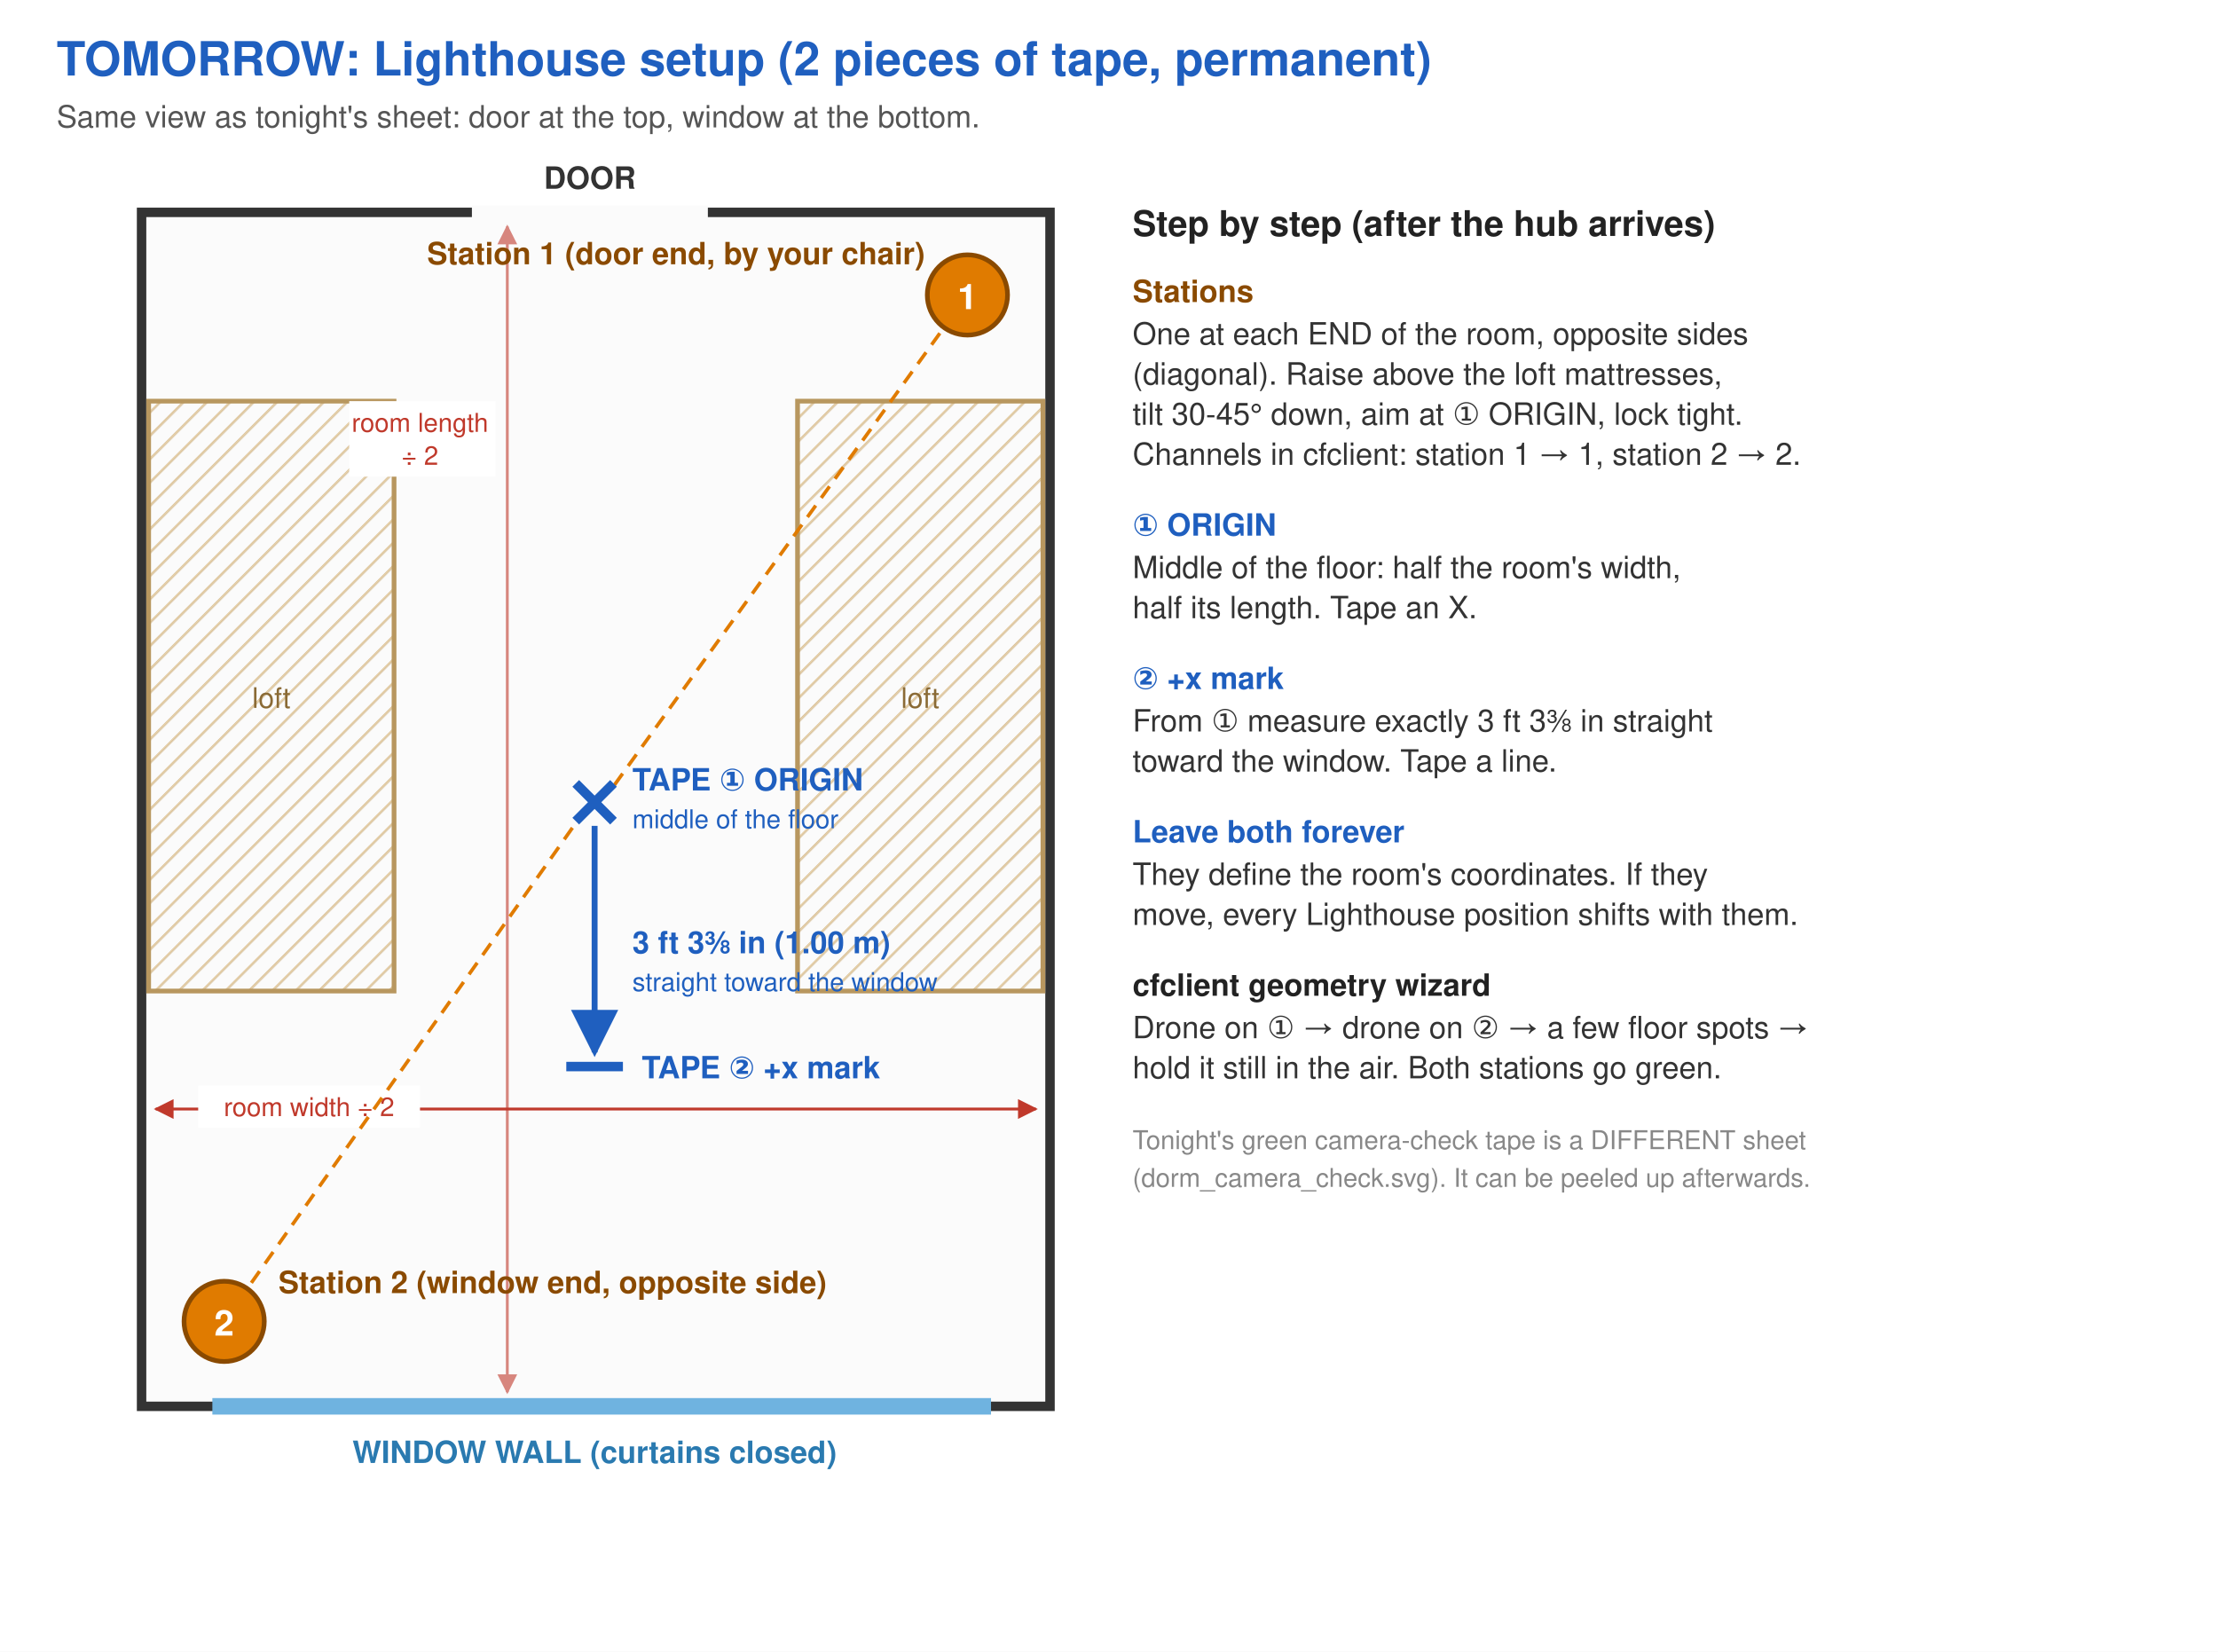
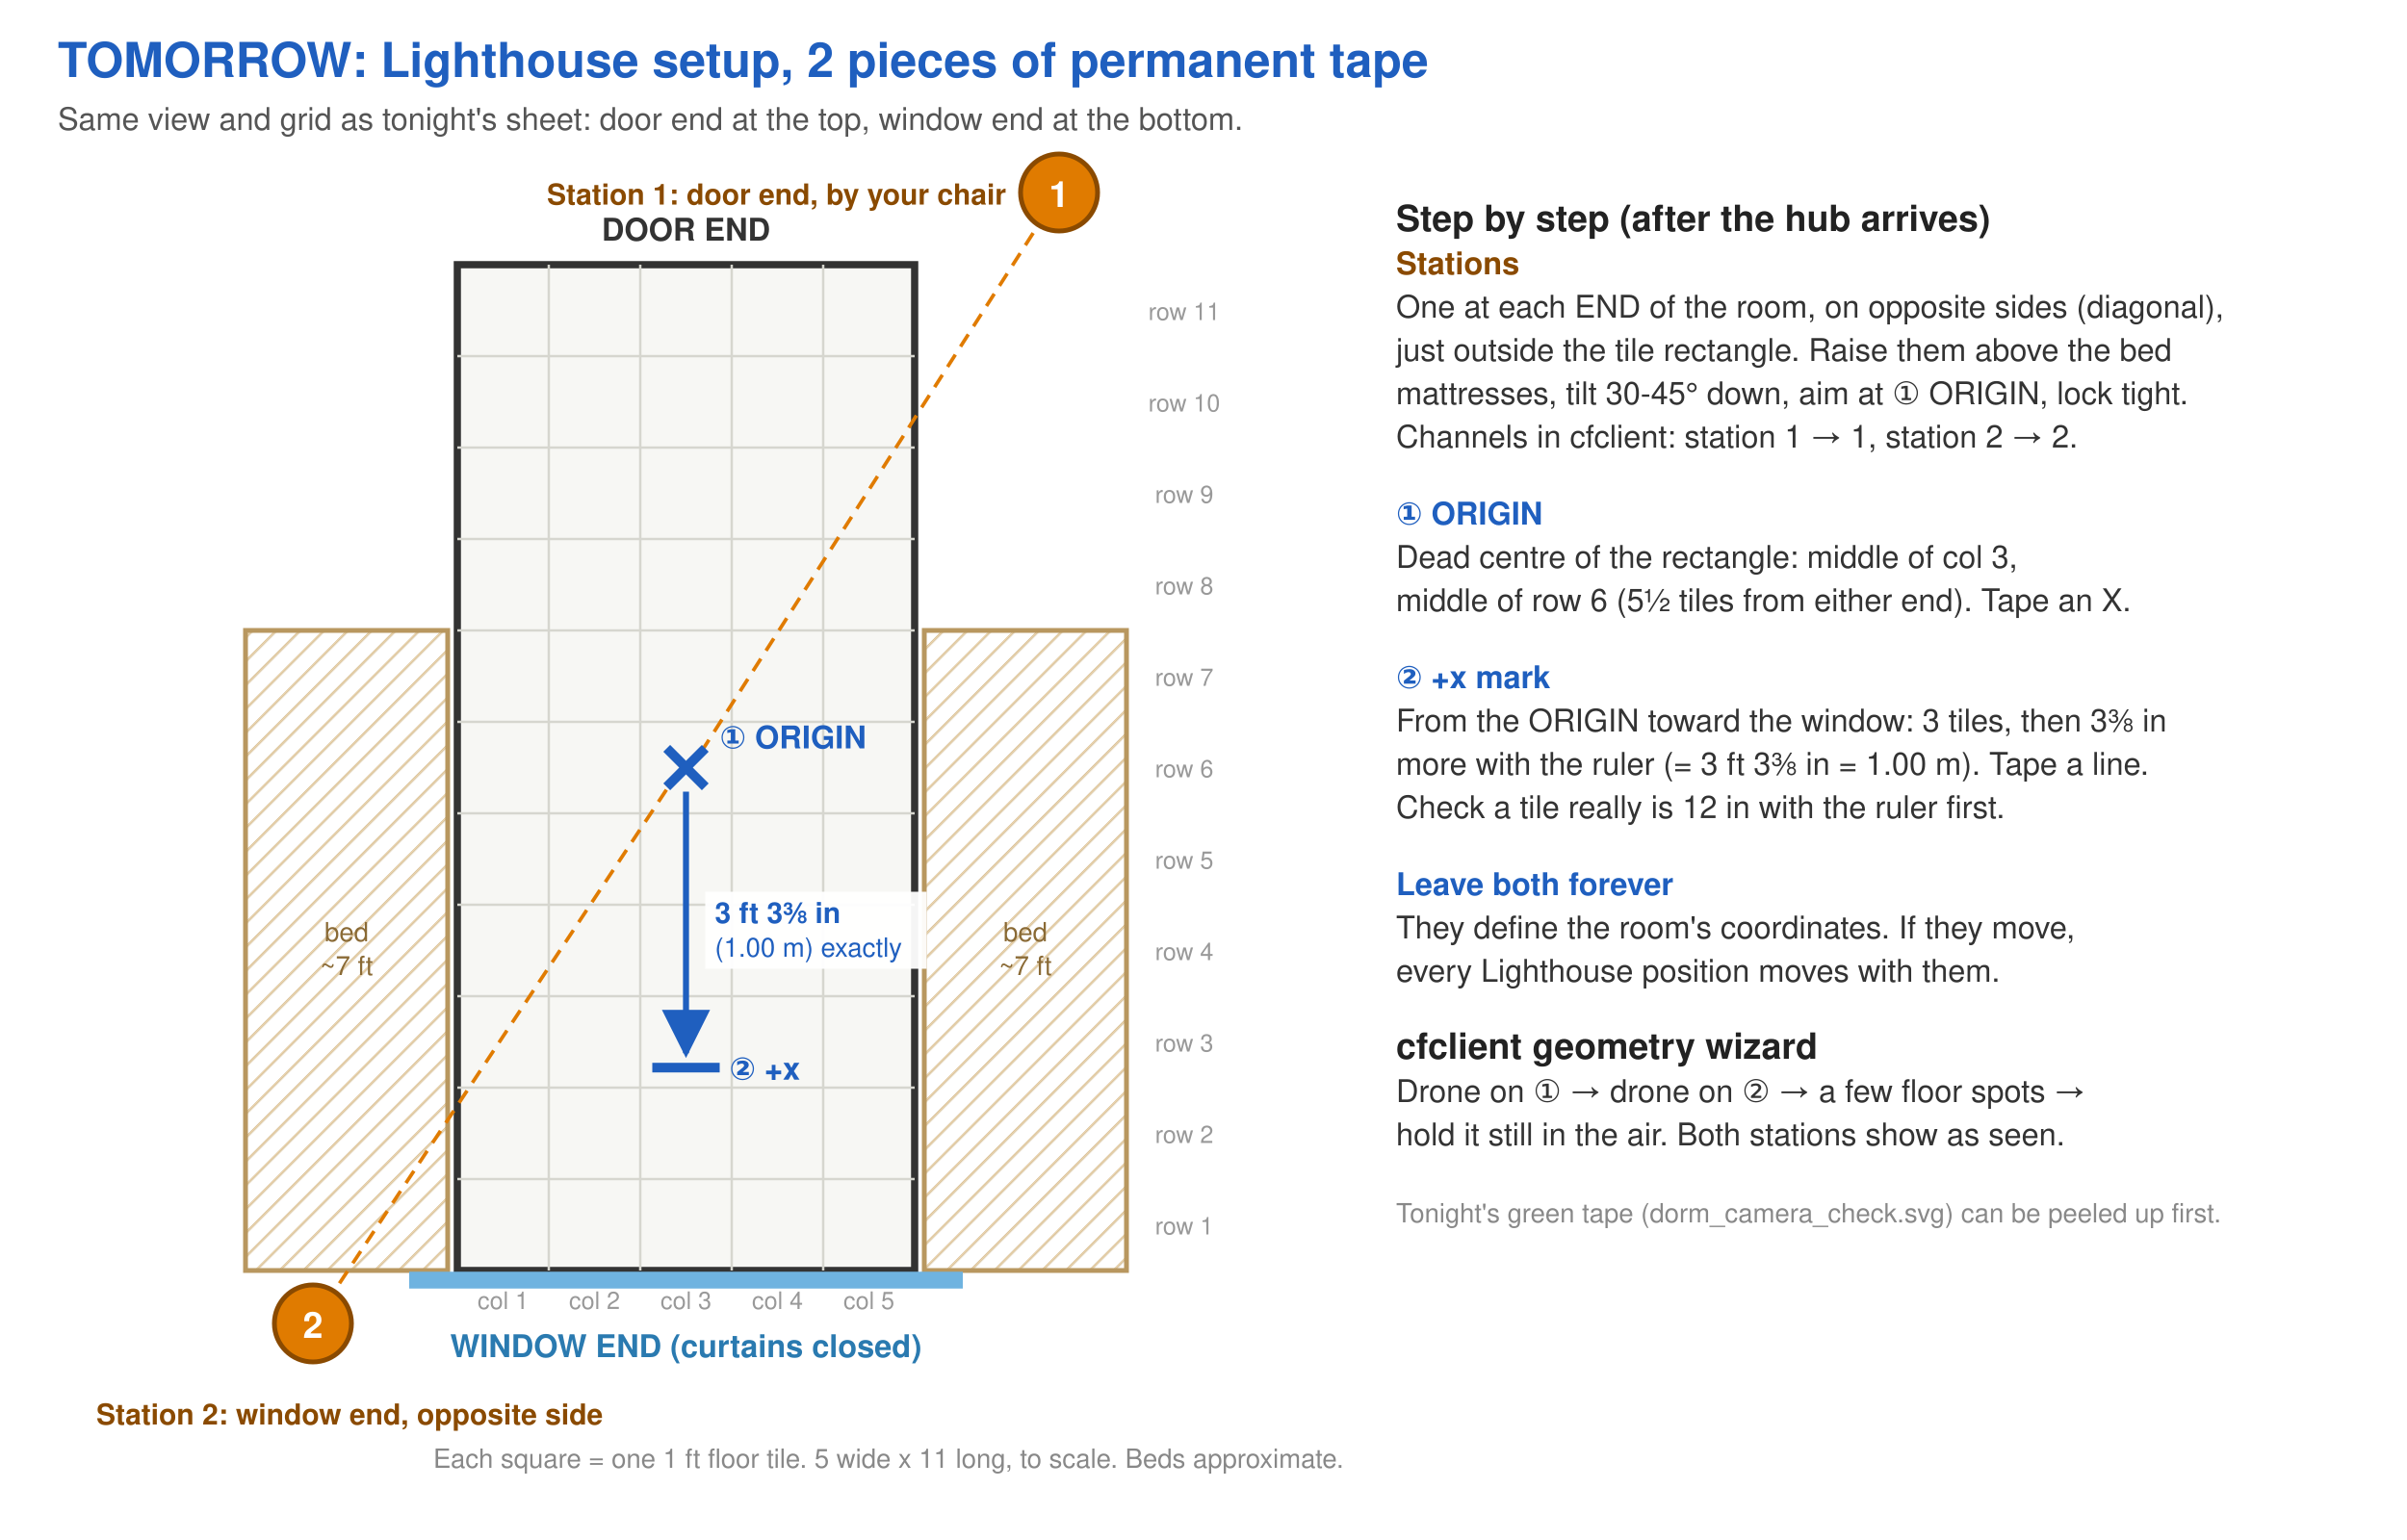
- <svg xmlns="http://www.w3.org/2000/svg" viewBox="0 0 940 700" width="940" height="700" font-family="Helvetica, Arial, sans-serif" font-size="13">
-   <rect width="940" height="700" fill="#ffffff" />
+ <svg xmlns="http://www.w3.org/2000/svg" viewBox="0 0 1000 640" width="1000" height="640" font-family="Helvetica, Arial, sans-serif" font-size="13">
+   <rect width="1000" height="640" fill="#fff" />
  <defs>
-     <marker id="a" viewBox="0 0 10 10" refX="9" refY="5" markerWidth="7" markerHeight="7" orient="auto-start-reverse">
+     <marker id="r" viewBox="0 0 10 10" refX="9" refY="5" markerWidth="7" markerHeight="7" orient="auto-start-reverse">
      <path d="M0,0 L10,5 L0,10 z" fill="#c0392b" />
+     </marker>
+     <marker id="g" viewBox="0 0 10 10" refX="9" refY="5" markerWidth="8" markerHeight="8" orient="auto-start-reverse">
+       <path d="M0,0 L10,5 L0,10 z" fill="#1d8a4a" />
    </marker>
    <marker id="b" viewBox="0 0 10 10" refX="9" refY="5" markerWidth="8" markerHeight="8" orient="auto-start-reverse">
      <path d="M0,0 L10,5 L0,10 z" fill="#1f5fbf" />
    </marker>
    <pattern id="h" width="7" height="7" patternUnits="userSpaceOnUse" patternTransform="rotate(45)">
      <line x1="0" y1="0" x2="0" y2="7" stroke="#d8c29c" stroke-width="2" />
    </pattern>
  </defs>
-   <text x="24" y="32" font-size="20" font-weight="bold" fill="#1f5fbf">TOMORROW: Lighthouse setup (2 pieces of tape, permanent)</text>
-   <text x="24" y="54" fill="#555">Same view as tonight's sheet: door at the top, window at the bottom.</text>
-   <rect x="60" y="90" width="385" height="506" fill="#fbfbfb" stroke="#333" stroke-width="4" />
-   <line x1="200" y1="90" x2="300" y2="90" stroke="#fbfbfb" stroke-width="6" />
-   <text x="250" y="80" text-anchor="middle" font-weight="bold" fill="#333">DOOR</text>
-   <line x1="90" y1="596" x2="420" y2="596" stroke="#6fb3e0" stroke-width="7" />
-   <text x="252" y="620" text-anchor="middle" font-weight="bold" fill="#2a7ab0">WINDOW WALL (curtains closed)</text>
-   <rect x="63" y="170" width="104" height="250" fill="url(#h)" stroke="#b8975f" stroke-width="2" />
-   <text x="115" y="300" text-anchor="middle" fill="#8a6a35" font-size="12">loft</text>
-   <rect x="338" y="170" width="104" height="250" fill="url(#h)" stroke="#b8975f" stroke-width="2" />
-   <text x="390" y="300" text-anchor="middle" fill="#8a6a35" font-size="12">loft</text>
-   <line x1="66" y1="470" x2="439" y2="470" stroke="#c0392b" stroke-width="1.2" marker-start="url(#a)" marker-end="url(#a)" />
-   <rect x="84" y="460" width="94" height="18" fill="#fff" />
-   <text x="131" y="473" text-anchor="middle" fill="#c0392b" font-size="11">room width ÷ 2</text>
-   <line x1="215" y1="96" x2="215" y2="590" stroke="#c0392b" stroke-width="1.2" marker-start="url(#a)" marker-end="url(#a)" opacity="0.6" />
-   <rect x="148" y="170" width="62" height="32" fill="#fff" />
-   <text x="178" y="183" text-anchor="middle" fill="#c0392b" font-size="11">room length</text>
-   <text x="178" y="197" text-anchor="middle" fill="#c0392b" font-size="11">÷ 2</text>
-   <line x1="410" y1="125" x2="258" y2="336" stroke="#e07b00" stroke-width="1.5" stroke-dasharray="6 4" />
-   <line x1="95" y1="560" x2="246" y2="346" stroke="#e07b00" stroke-width="1.5" stroke-dasharray="6 4" />
-   <circle cx="410" cy="125" r="17" fill="#e07b00" stroke="#8a4a00" stroke-width="2" />
-   <text x="410" y="131" text-anchor="middle" fill="#fff" font-weight="bold" font-size="15">1</text>
-   <text x="392" y="112" text-anchor="end" fill="#8a4a00" font-weight="bold">Station 1 (door end, by your chair)</text>
-   <circle cx="95" cy="560" r="17" fill="#e07b00" stroke="#8a4a00" stroke-width="2" />
-   <text x="95" y="566" text-anchor="middle" fill="#fff" font-weight="bold" font-size="15">2</text>
-   <text x="118" y="548" fill="#8a4a00" font-weight="bold">Station 2 (window end, opposite side)</text>
+   <text x="24" y="32" font-size="20" font-weight="bold" fill="#1f5fbf">TOMORROW: Lighthouse setup, 2 pieces of permanent tape</text>
+   <text x="24" y="54" fill="#555">Same view and grid as tonight's sheet: door end at the top, window end at the bottom.</text>
+   <rect x="102" y="262" width="84" height="266" fill="url(#h)" stroke="#b8975f" stroke-width="2" />
+   <rect x="384" y="262" width="84" height="266" fill="url(#h)" stroke="#b8975f" stroke-width="2" />
+   <text x="144" y="391.2" text-anchor="middle" fill="#8a6a35" font-size="11">bed</text>
+   <text x="144" y="405.2" text-anchor="middle" fill="#8a6a35" font-size="11">~7 ft</text>
+   <text x="426" y="391.2" text-anchor="middle" fill="#8a6a35" font-size="11">bed</text>
+   <text x="426" y="405.2" text-anchor="middle" fill="#8a6a35" font-size="11">~7 ft</text>
+   <rect x="190" y="110" width="190" height="418" fill="#f7f7f4" stroke="#333" stroke-width="3" />
+   <line x1="228" y1="110" x2="228" y2="528" stroke="#d6d6cf" />
+   <line x1="266" y1="110" x2="266" y2="528" stroke="#d6d6cf" />
+   <line x1="304" y1="110" x2="304" y2="528" stroke="#d6d6cf" />
+   <line x1="342" y1="110" x2="342" y2="528" stroke="#d6d6cf" />
+   <line x1="190" y1="148" x2="380" y2="148" stroke="#d6d6cf" />
+   <line x1="190" y1="186" x2="380" y2="186" stroke="#d6d6cf" />
+   <line x1="190" y1="224" x2="380" y2="224" stroke="#d6d6cf" />
+   <line x1="190" y1="262" x2="380" y2="262" stroke="#d6d6cf" />
+   <line x1="190" y1="300" x2="380" y2="300" stroke="#d6d6cf" />
+   <line x1="190" y1="338" x2="380" y2="338" stroke="#d6d6cf" />
+   <line x1="190" y1="376" x2="380" y2="376" stroke="#d6d6cf" />
+   <line x1="190" y1="414" x2="380" y2="414" stroke="#d6d6cf" />
+   <line x1="190" y1="452" x2="380" y2="452" stroke="#d6d6cf" />
+   <line x1="190" y1="490" x2="380" y2="490" stroke="#d6d6cf" />
+   <text x="492" y="513.0" text-anchor="middle" fill="#999" font-size="10">row 1</text>
+   <text x="492" y="475.0" text-anchor="middle" fill="#999" font-size="10">row 2</text>
+   <text x="492" y="437.0" text-anchor="middle" fill="#999" font-size="10">row 3</text>
+   <text x="492" y="399.0" text-anchor="middle" fill="#999" font-size="10">row 4</text>
+   <text x="492" y="361.0" text-anchor="middle" fill="#999" font-size="10">row 5</text>
+   <text x="492" y="323.0" text-anchor="middle" fill="#999" font-size="10">row 6</text>
+   <text x="492" y="285.0" text-anchor="middle" fill="#999" font-size="10">row 7</text>
+   <text x="492" y="247.0" text-anchor="middle" fill="#999" font-size="10">row 8</text>
+   <text x="492" y="209.0" text-anchor="middle" fill="#999" font-size="10">row 9</text>
+   <text x="492" y="171.0" text-anchor="middle" fill="#999" font-size="10">row 10</text>
+   <text x="492" y="133.0" text-anchor="middle" fill="#999" font-size="10">row 11</text>
+   <text x="209.0" y="544" text-anchor="middle" fill="#999" font-size="10">col 1</text>
+   <text x="247.0" y="544" text-anchor="middle" fill="#999" font-size="10">col 2</text>
+   <text x="285.0" y="544" text-anchor="middle" fill="#999" font-size="10">col 3</text>
+   <text x="323.0" y="544" text-anchor="middle" fill="#999" font-size="10">col 4</text>
+   <text x="361.0" y="544" text-anchor="middle" fill="#999" font-size="10">col 5</text>
+   <line x1="170" y1="532" x2="400" y2="532" stroke="#6fb3e0" stroke-width="7" />
+   <text x="285.0" y="564" text-anchor="middle" font-weight="bold" fill="#2a7ab0">WINDOW END (curtains closed)</text>
+   <text x="285.0" y="100" text-anchor="middle" font-weight="bold" fill="#333">DOOR END</text>
+   <text x="180" y="610" fill="#888" font-size="11">Each square = one 1 ft floor tile. 5 wide x 11 long, to scale. Beds approximate.</text>
+   <line x1="440" y1="80" x2="291.0" y2="313.0" stroke="#e07b00" stroke-width="1.5" stroke-dasharray="6 4" />
+   <line x1="130" y1="550" x2="279.0" y2="325.0" stroke="#e07b00" stroke-width="1.5" stroke-dasharray="6 4" />
+   <circle cx="440" cy="80" r="16" fill="#e07b00" stroke="#8a4a00" stroke-width="2" />
+   <text x="440" y="86" text-anchor="middle" fill="#fff" font-weight="bold" font-size="15">1</text>
+   <circle cx="130" cy="550" r="16" fill="#e07b00" stroke="#8a4a00" stroke-width="2" />
+   <text x="130" y="556" text-anchor="middle" fill="#fff" font-weight="bold" font-size="15">2</text>
+   <text x="418" y="85" text-anchor="end" fill="#8a4a00" font-weight="bold" font-size="12">Station 1: door end, by your chair</text>
+   <text x="40" y="592" fill="#8a4a00" font-weight="bold" font-size="12">Station 2: window end, opposite side</text>
  <g stroke="#1f5fbf" stroke-width="4">
-     <line x1="244" y1="332" x2="260" y2="348" />
-     <line x1="260" y1="332" x2="244" y2="348" />
+     <line x1="277.0" y1="311.0" x2="293.0" y2="327.0" />
+     <line x1="293.0" y1="311.0" x2="277.0" y2="327.0" />
  </g>
-   <text x="268" y="335" fill="#1f5fbf" font-weight="bold">TAPE ① ORIGIN</text>
-   <text x="268" y="351" fill="#1f5fbf" font-size="11">middle of the floor</text>
-   <line x1="252" y1="350" x2="252" y2="446" stroke="#1f5fbf" stroke-width="2.5" marker-end="url(#b)" />
-   <line x1="240" y1="452" x2="264" y2="452" stroke="#1f5fbf" stroke-width="4" />
-   <text x="268" y="404" fill="#1f5fbf" font-weight="bold">3 ft 3⅜ in (1.00 m)</text>
-   <text x="268" y="420" fill="#1f5fbf" font-size="11">straight toward the window</text>
-   <text x="272" y="457" fill="#1f5fbf" font-weight="bold">TAPE ② +x mark</text>
-   <g transform="translate(480,100)">
+   <text x="299.0" y="311.0" fill="#1f5fbf" font-weight="bold">① ORIGIN</text>
+   <line x1="285.0" y1="329.0" x2="285.0" y2="437.688" stroke="#1f5fbf" stroke-width="2.5" marker-end="url(#b)" />
+   <line x1="271.0" y1="443.688" x2="299.0" y2="443.688" stroke="#1f5fbf" stroke-width="4" />
+   <text x="303.0" y="448.688" fill="#1f5fbf" font-weight="bold">② +x</text>
+   <rect x="293.0" y="370.6" width="92" height="32" fill="#fff" opacity="0.95" />
+   <text x="297.0" y="383.6" fill="#1f5fbf" font-weight="bold" font-size="12">3 ft 3⅜ in</text>
+   <text x="297.0" y="397.6" fill="#1f5fbf" font-size="11">(1.00 m) exactly</text>
+   <g transform="translate(580,96)">
    <text x="0" y="0" font-size="15" font-weight="bold" fill="#222">Step by step (after the hub arrives)</text>
-     <text x="0" y="28" font-weight="bold" fill="#8a4a00">Stations</text>
-     <text x="0" y="46" fill="#333">One at each END of the room, opposite sides</text>
-     <text x="0" y="63" fill="#333">(diagonal). Raise above the loft mattresses,</text>
-     <text x="0" y="80" fill="#333">tilt 30-45° down, aim at ① ORIGIN, lock tight.</text>
-     <text x="0" y="97" fill="#333">Channels in cfclient: station 1 → 1, station 2 → 2.</text>
-     <text x="0" y="127" font-weight="bold" fill="#1f5fbf">① ORIGIN</text>
-     <text x="0" y="145" fill="#333">Middle of the floor: half the room's width,</text>
-     <text x="0" y="162" fill="#333">half its length. Tape an X.</text>
-     <text x="0" y="192" font-weight="bold" fill="#1f5fbf">② +x mark</text>
-     <text x="0" y="210" fill="#333">From ① measure exactly 3 ft 3⅜ in straight</text>
-     <text x="0" y="227" fill="#333">toward the window. Tape a line.</text>
-     <text x="0" y="257" font-weight="bold" fill="#1f5fbf">Leave both forever</text>
-     <text x="0" y="275" fill="#333">They define the room's coordinates. If they</text>
-     <text x="0" y="292" fill="#333">move, every Lighthouse position shifts with them.</text>
-     <text x="0" y="322" font-weight="bold" fill="#222">cfclient geometry wizard</text>
-     <text x="0" y="340" fill="#333">Drone on ① → drone on ② → a few floor spots →</text>
-     <text x="0" y="357" fill="#333">hold it still in the air. Both stations go green.</text>
-     <text x="0" y="387" fill="#888" font-size="11">Tonight's green camera-check tape is a DIFFERENT sheet</text>
-     <text x="0" y="403" fill="#888" font-size="11">(dorm_camera_check.svg). It can be peeled up afterwards.</text>
+     <text x="0" y="18" font-weight="bold" fill="#8a4a00">Stations</text>
+     <text x="0" y="36" fill="#333">One at each END of the room, on opposite sides (diagonal),</text>
+     <text x="0" y="54" fill="#333">just outside the tile rectangle. Raise them above the bed</text>
+     <text x="0" y="72" fill="#333">mattresses, tilt 30-45° down, aim at ① ORIGIN, lock tight.</text>
+     <text x="0" y="90" fill="#333">Channels in cfclient: station 1 → 1, station 2 → 2.</text>
+     <text x="0" y="122" font-weight="bold" fill="#1f5fbf">① ORIGIN</text>
+     <text x="0" y="140" fill="#333">Dead centre of the rectangle: middle of col 3,</text>
+     <text x="0" y="158" fill="#333">middle of row 6 (5½ tiles from either end). Tape an X.</text>
+     <text x="0" y="190" font-weight="bold" fill="#1f5fbf">② +x mark</text>
+     <text x="0" y="208" fill="#333">From the ORIGIN toward the window: 3 tiles, then 3⅜ in</text>
+     <text x="0" y="226" fill="#333">more with the ruler (= 3 ft 3⅜ in = 1.00 m). Tape a line.</text>
+     <text x="0" y="244" fill="#333">Check a tile really is 12 in with the ruler first.</text>
+     <text x="0" y="276" font-weight="bold" fill="#1f5fbf">Leave both forever</text>
+     <text x="0" y="294" fill="#333">They define the room's coordinates. If they move,</text>
+     <text x="0" y="312" fill="#333">every Lighthouse position moves with them.</text>
+     <text x="0" y="344" font-size="15" font-weight="bold" fill="#222">cfclient geometry wizard</text>
+     <text x="0" y="362" fill="#333">Drone on ① → drone on ② → a few floor spots →</text>
+     <text x="0" y="380" fill="#333">hold it still in the air. Both stations show as seen.</text>
+     <text x="0" y="412" fill="#888" font-size="11">Tonight's green tape (dorm_camera_check.svg) can be peeled up first.</text>
  </g>
</svg>
